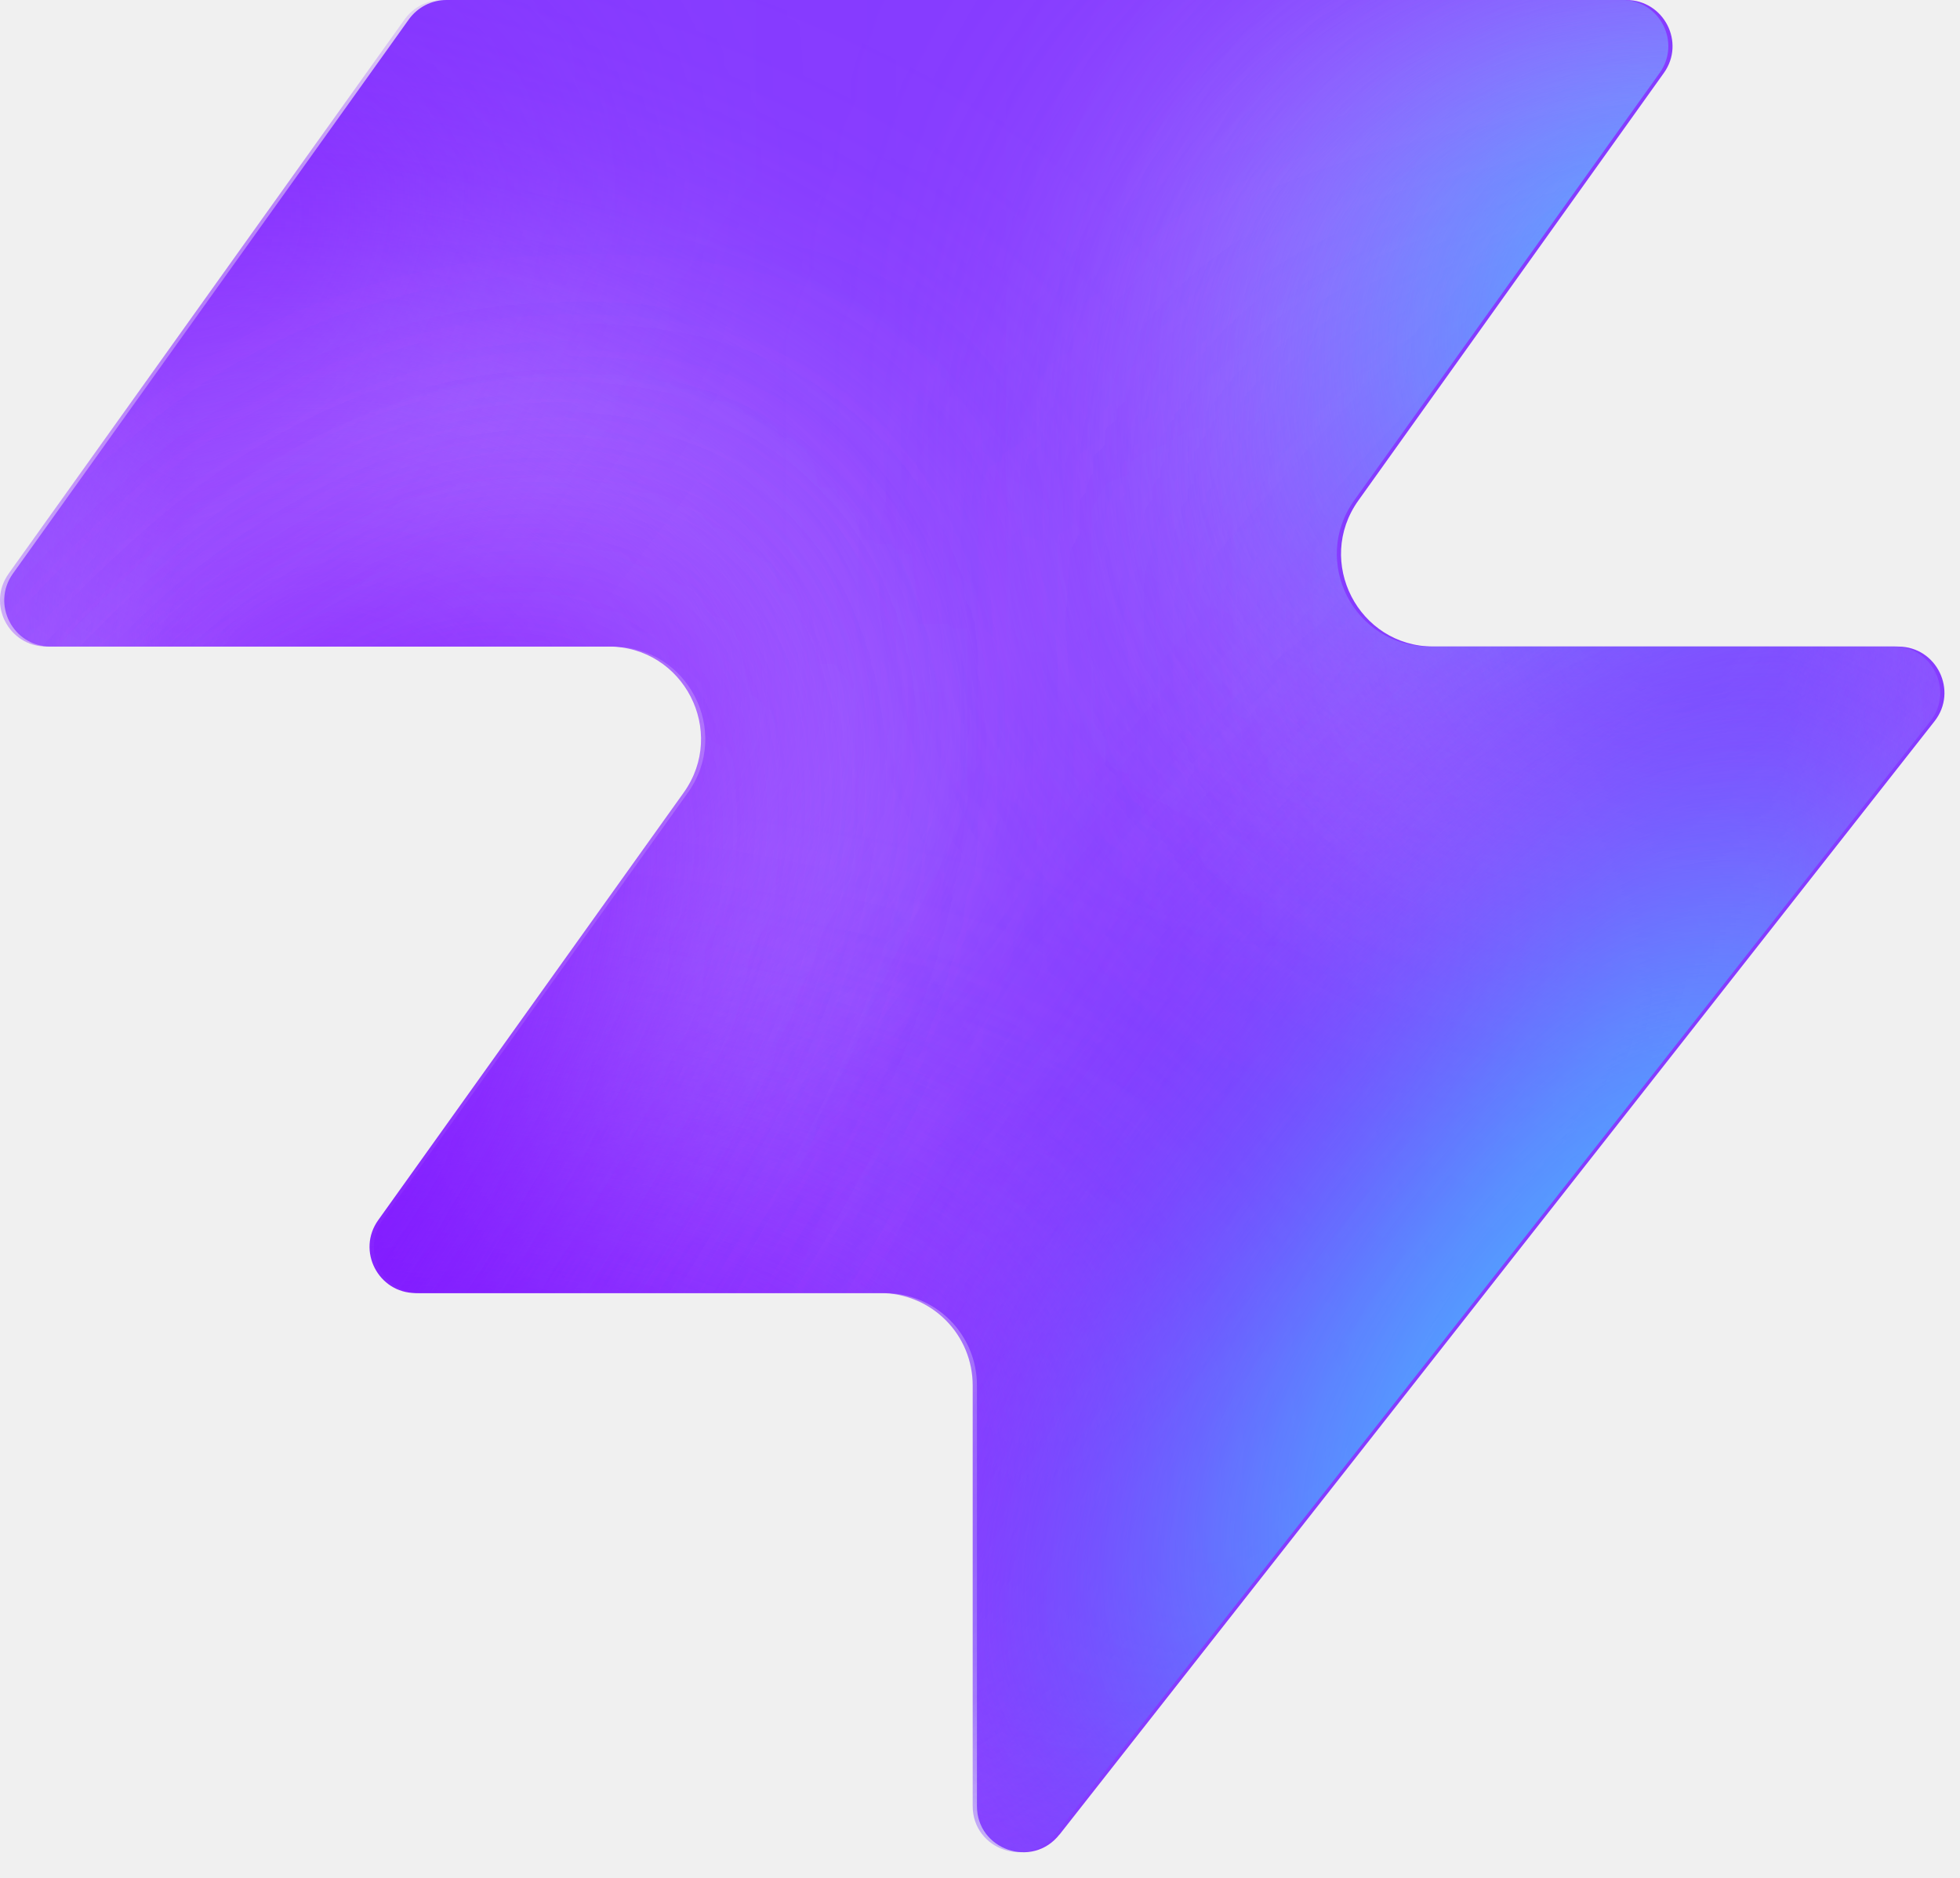
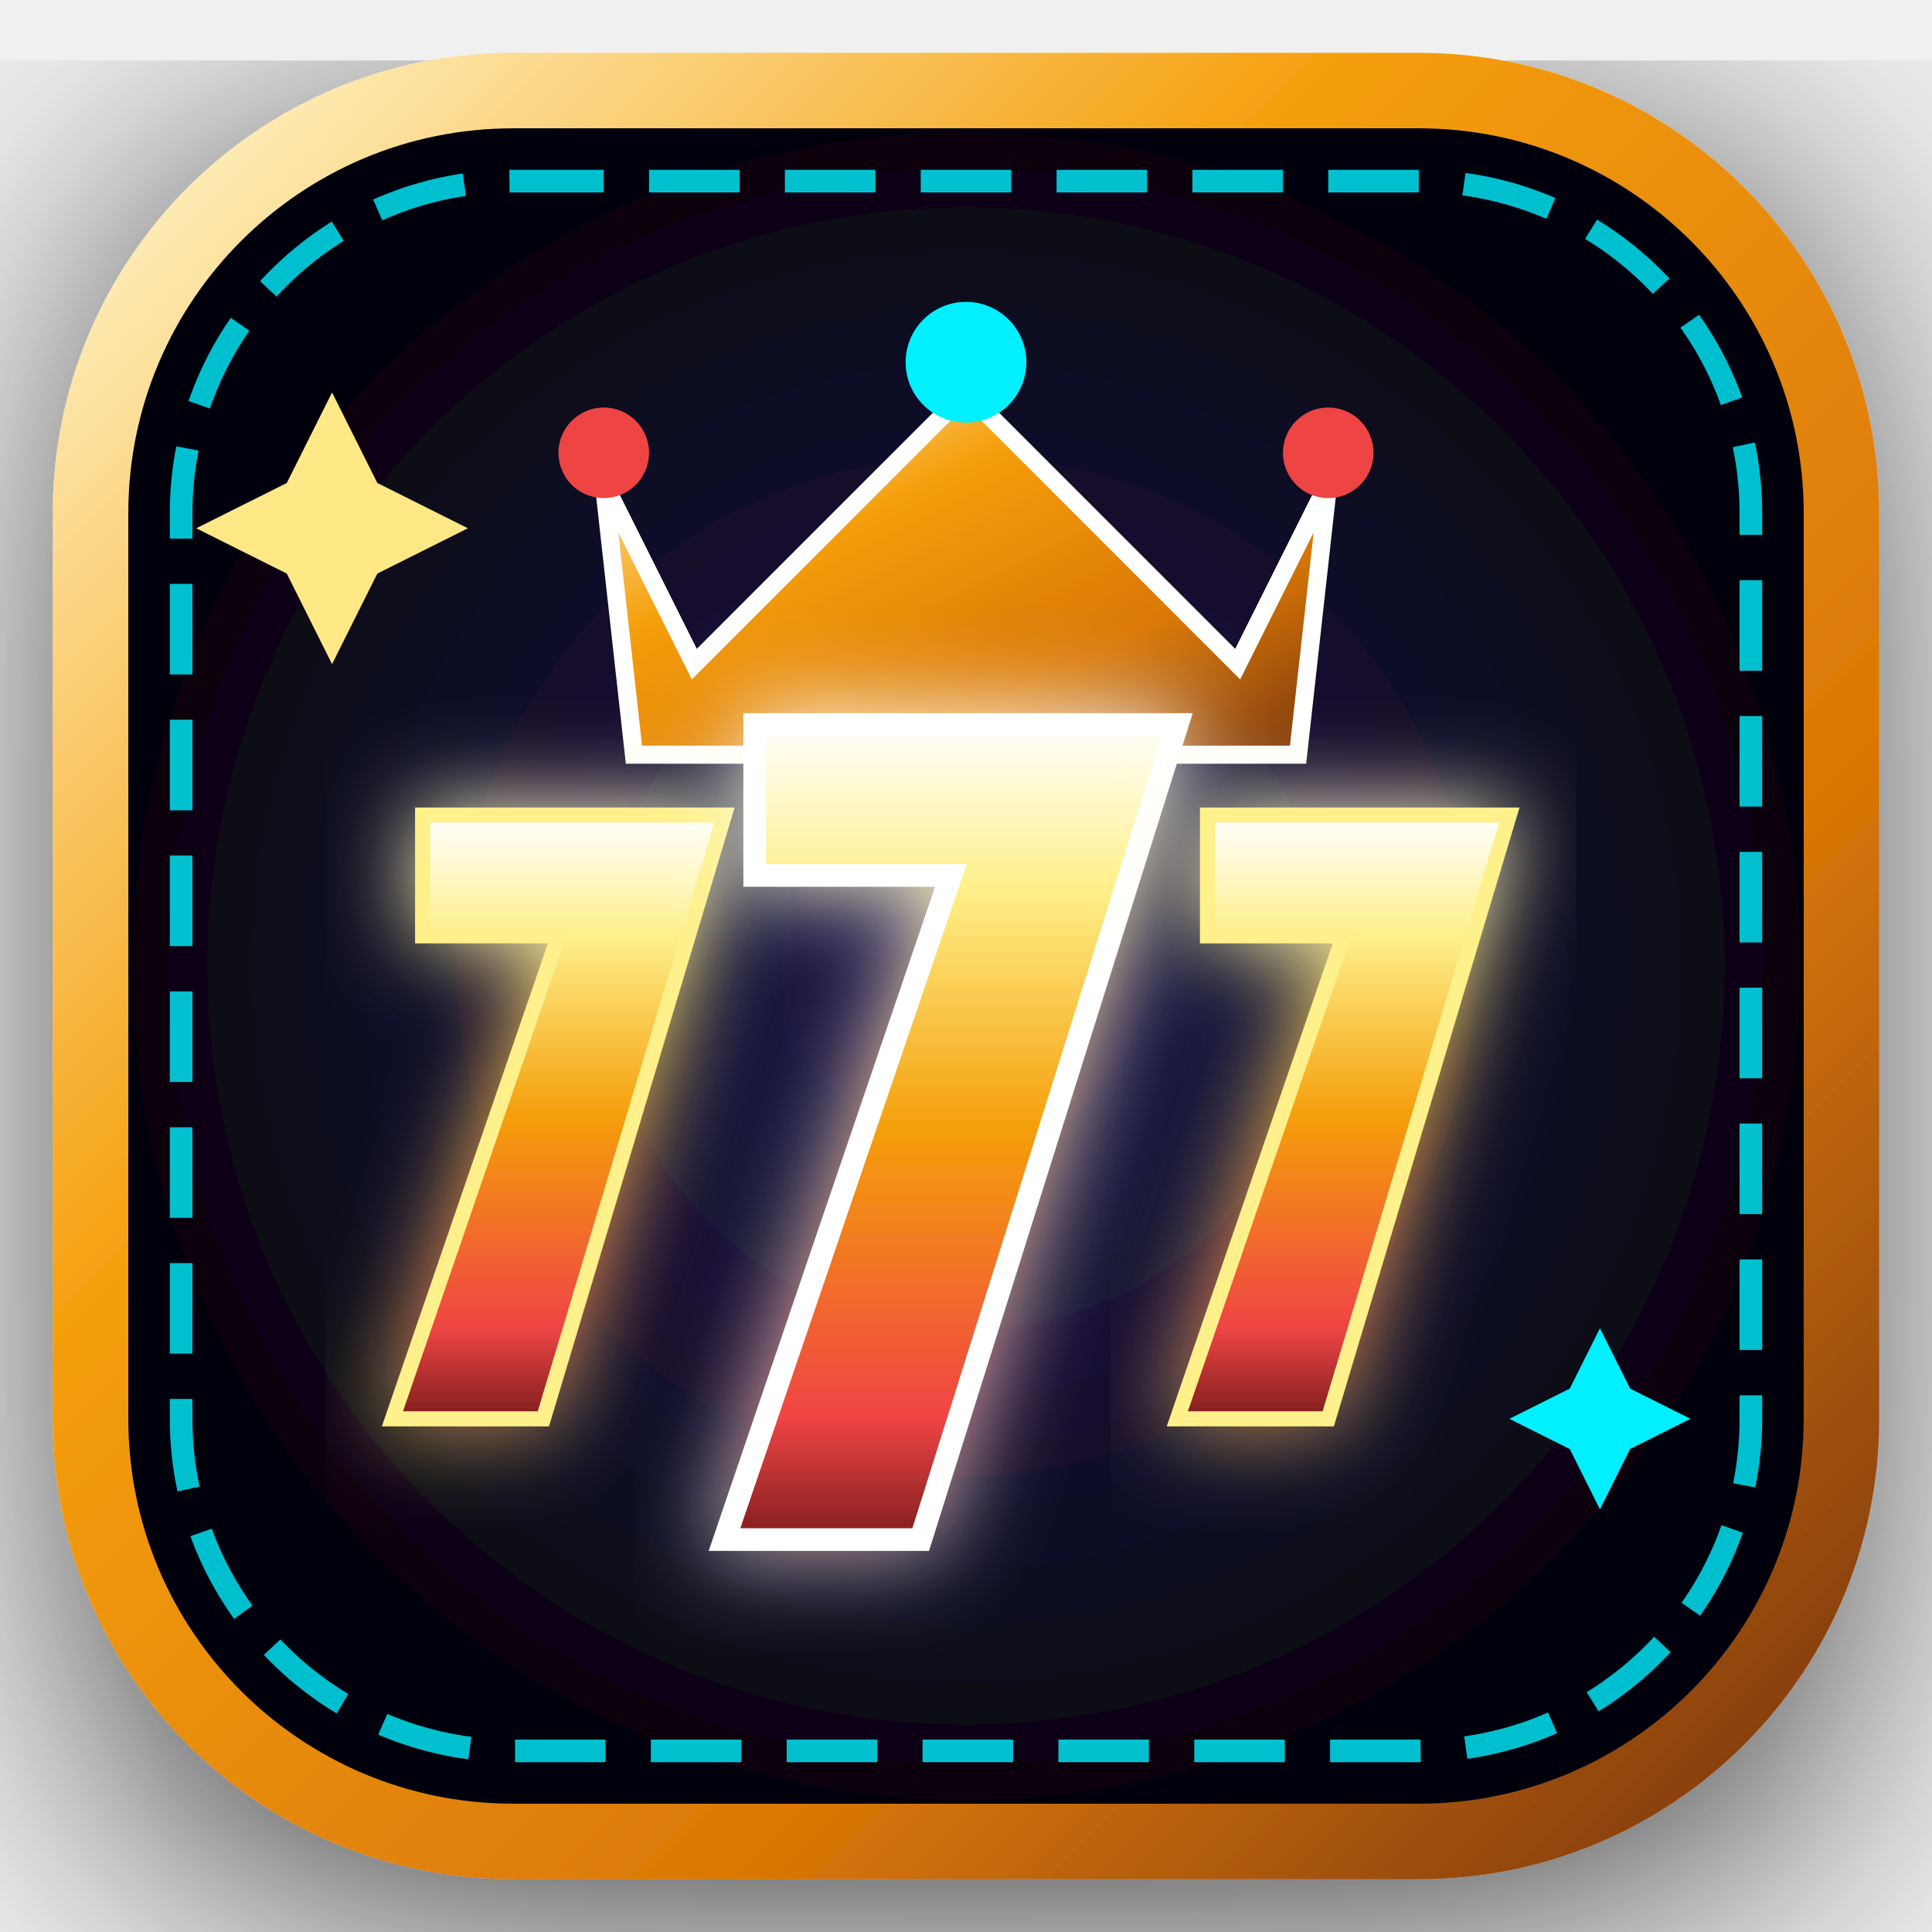
- <svg xmlns="http://www.w3.org/2000/svg" width="48" height="46" fill="none" viewBox="0 0 48 46">
-   <path fill="#863bff" d="M25.946 44.938c-.664.845-2.021.375-2.021-.698V33.937a2.26 2.26 0 0 0-2.262-2.262H10.287c-.92 0-1.456-1.04-.92-1.788l7.48-10.471c1.07-1.497 0-3.578-1.842-3.578H1.237c-.92 0-1.456-1.04-.92-1.788L10.013.474c.214-.297.556-.474.92-.474h28.894c.92 0 1.456 1.04.92 1.788l-7.48 10.471c-1.07 1.498 0 3.579 1.842 3.579h11.377c.943 0 1.473 1.088.89 1.83L25.947 44.94z" style="fill:#863bff;fill:color(display-p3 .525 .23 1);fill-opacity:1" />
-   <mask id="a" width="48" height="46" x="0" y="0" maskUnits="userSpaceOnUse" style="mask-type:alpha">
-     <path fill="#000" d="M25.842 44.938c-.664.844-2.021.375-2.021-.698V33.937a2.26 2.26 0 0 0-2.262-2.262H10.183c-.92 0-1.456-1.04-.92-1.788l7.48-10.471c1.07-1.498 0-3.579-1.842-3.579H1.133c-.92 0-1.456-1.04-.92-1.787L9.91.473c.214-.297.556-.474.92-.474h28.894c.92 0 1.456 1.04.92 1.788l-7.48 10.471c-1.07 1.498 0 3.578 1.842 3.578h11.377c.943 0 1.473 1.088.89 1.832L25.843 44.94z" style="fill:#000;fill-opacity:1" />
-   </mask>
-   <g mask="url(#a)">
-     <g filter="url(#b)">
-       <ellipse cx="5.508" cy="14.704" fill="#ede6ff" rx="5.508" ry="14.704" style="fill:#ede6ff;fill:color(display-p3 .927 .903 1);fill-opacity:1" transform="matrix(.00324 1 1 -.00324 -4.47 31.516)" />
-     </g>
-     <g filter="url(#c)">
-       <ellipse cx="10.399" cy="29.851" fill="#ede6ff" rx="10.399" ry="29.851" style="fill:#ede6ff;fill:color(display-p3 .927 .903 1);fill-opacity:1" transform="matrix(.00324 1 1 -.00324 -39.328 7.883)" />
-     </g>
-     <g filter="url(#d)">
-       <ellipse cx="5.508" cy="30.487" fill="#7e14ff" rx="5.508" ry="30.487" style="fill:#7e14ff;fill:color(display-p3 .492 .077 1);fill-opacity:1" transform="rotate(89.814 -25.913 -14.639)scale(1 -1)" />
-     </g>
-     <g filter="url(#e)">
-       <ellipse cx="5.508" cy="30.599" fill="#7e14ff" rx="5.508" ry="30.599" style="fill:#7e14ff;fill:color(display-p3 .492 .077 1);fill-opacity:1" transform="rotate(89.814 -32.644 -3.334)scale(1 -1)" />
-     </g>
-     <g filter="url(#f)">
-       <ellipse cx="5.508" cy="30.599" fill="#7e14ff" rx="5.508" ry="30.599" style="fill:#7e14ff;fill:color(display-p3 .492 .077 1);fill-opacity:1" transform="matrix(.00324 1 1 -.00324 -34.34 30.47)" />
-     </g>
-     <g filter="url(#g)">
-       <ellipse cx="14.072" cy="22.078" fill="#ede6ff" rx="14.072" ry="22.078" style="fill:#ede6ff;fill:color(display-p3 .927 .903 1);fill-opacity:1" transform="rotate(93.35 24.506 48.493)scale(-1 1)" />
-     </g>
-     <g filter="url(#h)">
-       <ellipse cx="3.47" cy="21.501" fill="#7e14ff" rx="3.47" ry="21.501" style="fill:#7e14ff;fill:color(display-p3 .492 .077 1);fill-opacity:1" transform="rotate(89.009 28.708 47.59)scale(-1 1)" />
-     </g>
-     <g filter="url(#i)">
-       <ellipse cx="3.47" cy="21.501" fill="#7e14ff" rx="3.47" ry="21.501" style="fill:#7e14ff;fill:color(display-p3 .492 .077 1);fill-opacity:1" transform="rotate(89.009 28.708 47.59)scale(-1 1)" />
-     </g>
-     <g filter="url(#j)">
-       <ellipse cx=".387" cy="8.972" fill="#7e14ff" rx="4.407" ry="29.108" style="fill:#7e14ff;fill:color(display-p3 .492 .077 1);fill-opacity:1" transform="rotate(39.51 .387 8.972)" />
-     </g>
-     <g filter="url(#k)">
-       <ellipse cx="47.523" cy="-6.092" fill="#7e14ff" rx="4.407" ry="29.108" style="fill:#7e14ff;fill:color(display-p3 .492 .077 1);fill-opacity:1" transform="rotate(37.892 47.523 -6.092)" />
-     </g>
-     <g filter="url(#l)">
-       <ellipse cx="41.412" cy="6.333" fill="#47bfff" rx="5.971" ry="9.665" style="fill:#47bfff;fill:color(display-p3 .28 .748 1);fill-opacity:1" transform="rotate(37.892 41.412 6.333)" />
-     </g>
-     <g filter="url(#m)">
-       <ellipse cx="-1.879" cy="38.332" fill="#7e14ff" rx="4.407" ry="29.108" style="fill:#7e14ff;fill:color(display-p3 .492 .077 1);fill-opacity:1" transform="rotate(37.892 -1.88 38.332)" />
-     </g>
-     <g filter="url(#n)">
-       <ellipse cx="-1.879" cy="38.332" fill="#7e14ff" rx="4.407" ry="29.108" style="fill:#7e14ff;fill:color(display-p3 .492 .077 1);fill-opacity:1" transform="rotate(37.892 -1.88 38.332)" />
-     </g>
-     <g filter="url(#o)">
-       <ellipse cx="35.651" cy="29.907" fill="#7e14ff" rx="4.407" ry="29.108" style="fill:#7e14ff;fill:color(display-p3 .492 .077 1);fill-opacity:1" transform="rotate(37.892 35.651 29.907)" />
-     </g>
-     <g filter="url(#p)">
-       <ellipse cx="38.418" cy="32.4" fill="#47bfff" rx="5.971" ry="15.297" style="fill:#47bfff;fill:color(display-p3 .28 .748 1);fill-opacity:1" transform="rotate(37.892 38.418 32.4)" />
-     </g>
-   </g>
+ <svg xmlns="http://www.w3.org/2000/svg" viewBox="0 0 128 128">
  <defs>
-     <filter id="b" width="60.045" height="41.654" x="-19.77" y="16.149" color-interpolation-filters="sRGB" filterUnits="userSpaceOnUse">
-       <feFlood flood-opacity="0" result="BackgroundImageFix" />
-       <feBlend in="SourceGraphic" in2="BackgroundImageFix" result="shape" />
-       <feGaussianBlur result="effect1_foregroundBlur_2002_17158" stdDeviation="7.659" />
-     </filter>
-     <filter id="c" width="90.34" height="51.437" x="-54.613" y="-7.533" color-interpolation-filters="sRGB" filterUnits="userSpaceOnUse">
-       <feFlood flood-opacity="0" result="BackgroundImageFix" />
-       <feBlend in="SourceGraphic" in2="BackgroundImageFix" result="shape" />
-       <feGaussianBlur result="effect1_foregroundBlur_2002_17158" stdDeviation="7.659" />
-     </filter>
-     <filter id="d" width="79.355" height="29.4" x="-49.64" y="2.03" color-interpolation-filters="sRGB" filterUnits="userSpaceOnUse">
-       <feFlood flood-opacity="0" result="BackgroundImageFix" />
-       <feBlend in="SourceGraphic" in2="BackgroundImageFix" result="shape" />
-       <feGaussianBlur result="effect1_foregroundBlur_2002_17158" stdDeviation="4.596" />
-     </filter>
-     <filter id="e" width="79.579" height="29.4" x="-45.045" y="20.029" color-interpolation-filters="sRGB" filterUnits="userSpaceOnUse">
-       <feFlood flood-opacity="0" result="BackgroundImageFix" />
-       <feBlend in="SourceGraphic" in2="BackgroundImageFix" result="shape" />
-       <feGaussianBlur result="effect1_foregroundBlur_2002_17158" stdDeviation="4.596" />
-     </filter>
-     <filter id="f" width="79.579" height="29.4" x="-43.513" y="21.178" color-interpolation-filters="sRGB" filterUnits="userSpaceOnUse">
-       <feFlood flood-opacity="0" result="BackgroundImageFix" />
-       <feBlend in="SourceGraphic" in2="BackgroundImageFix" result="shape" />
-       <feGaussianBlur result="effect1_foregroundBlur_2002_17158" stdDeviation="4.596" />
-     </filter>
-     <filter id="g" width="74.749" height="58.852" x="15.756" y="-17.901" color-interpolation-filters="sRGB" filterUnits="userSpaceOnUse">
-       <feFlood flood-opacity="0" result="BackgroundImageFix" />
-       <feBlend in="SourceGraphic" in2="BackgroundImageFix" result="shape" />
-       <feGaussianBlur result="effect1_foregroundBlur_2002_17158" stdDeviation="7.659" />
-     </filter>
-     <filter id="h" width="61.377" height="25.362" x="23.548" y="2.284" color-interpolation-filters="sRGB" filterUnits="userSpaceOnUse">
-       <feFlood flood-opacity="0" result="BackgroundImageFix" />
-       <feBlend in="SourceGraphic" in2="BackgroundImageFix" result="shape" />
-       <feGaussianBlur result="effect1_foregroundBlur_2002_17158" stdDeviation="4.596" />
-     </filter>
-     <filter id="i" width="61.377" height="25.362" x="23.548" y="2.284" color-interpolation-filters="sRGB" filterUnits="userSpaceOnUse">
-       <feFlood flood-opacity="0" result="BackgroundImageFix" />
-       <feBlend in="SourceGraphic" in2="BackgroundImageFix" result="shape" />
-       <feGaussianBlur result="effect1_foregroundBlur_2002_17158" stdDeviation="4.596" />
-     </filter>
-     <filter id="j" width="56.045" height="63.649" x="-27.636" y="-22.853" color-interpolation-filters="sRGB" filterUnits="userSpaceOnUse">
-       <feFlood flood-opacity="0" result="BackgroundImageFix" />
-       <feBlend in="SourceGraphic" in2="BackgroundImageFix" result="shape" />
-       <feGaussianBlur result="effect1_foregroundBlur_2002_17158" stdDeviation="4.596" />
-     </filter>
-     <filter id="k" width="54.814" height="64.646" x="20.116" y="-38.415" color-interpolation-filters="sRGB" filterUnits="userSpaceOnUse">
-       <feFlood flood-opacity="0" result="BackgroundImageFix" />
-       <feBlend in="SourceGraphic" in2="BackgroundImageFix" result="shape" />
-       <feGaussianBlur result="effect1_foregroundBlur_2002_17158" stdDeviation="4.596" />
-     </filter>
-     <filter id="l" width="33.541" height="35.313" x="24.641" y="-11.323" color-interpolation-filters="sRGB" filterUnits="userSpaceOnUse">
-       <feFlood flood-opacity="0" result="BackgroundImageFix" />
-       <feBlend in="SourceGraphic" in2="BackgroundImageFix" result="shape" />
-       <feGaussianBlur result="effect1_foregroundBlur_2002_17158" stdDeviation="4.596" />
-     </filter>
-     <filter id="m" width="54.814" height="64.646" x="-29.286" y="6.009" color-interpolation-filters="sRGB" filterUnits="userSpaceOnUse">
-       <feFlood flood-opacity="0" result="BackgroundImageFix" />
-       <feBlend in="SourceGraphic" in2="BackgroundImageFix" result="shape" />
-       <feGaussianBlur result="effect1_foregroundBlur_2002_17158" stdDeviation="4.596" />
-     </filter>
-     <filter id="n" width="54.814" height="64.646" x="-29.286" y="6.009" color-interpolation-filters="sRGB" filterUnits="userSpaceOnUse">
-       <feFlood flood-opacity="0" result="BackgroundImageFix" />
-       <feBlend in="SourceGraphic" in2="BackgroundImageFix" result="shape" />
-       <feGaussianBlur result="effect1_foregroundBlur_2002_17158" stdDeviation="4.596" />
-     </filter>
-     <filter id="o" width="54.814" height="64.646" x="8.244" y="-2.416" color-interpolation-filters="sRGB" filterUnits="userSpaceOnUse">
-       <feFlood flood-opacity="0" result="BackgroundImageFix" />
-       <feBlend in="SourceGraphic" in2="BackgroundImageFix" result="shape" />
-       <feGaussianBlur result="effect1_foregroundBlur_2002_17158" stdDeviation="4.596" />
-     </filter>
-     <filter id="p" width="39.409" height="43.623" x="18.713" y="10.588" color-interpolation-filters="sRGB" filterUnits="userSpaceOnUse">
-       <feFlood flood-opacity="0" result="BackgroundImageFix" />
-       <feBlend in="SourceGraphic" in2="BackgroundImageFix" result="shape" />
-       <feGaussianBlur result="effect1_foregroundBlur_2002_17158" stdDeviation="4.596" />
+     <radialGradient id="bgGlow" cx="50%" cy="50%" r="50%">
+       <stop offset="0%" stop-color="#1E1B4B" />
+       <stop offset="70%" stop-color="#0F0B24" />
+       <stop offset="100%" stop-color="#05030A" />
+     </radialGradient>
+     <linearGradient id="goldBorder" x1="0%" y1="0%" x2="100%" y2="100%">
+       <stop offset="0%" stop-color="#FFF9D2" />
+       <stop offset="35%" stop-color="#F59E0B" />
+       <stop offset="70%" stop-color="#D97706" />
+       <stop offset="100%" stop-color="#78350F" />
+     </linearGradient>
+     <linearGradient id="flameSeven" x1="0%" y1="0%" x2="0%" y2="100%">
+       <stop offset="0%" stop-color="#FFFFFF" />
+       <stop offset="20%" stop-color="#FEF08A" />
+       <stop offset="50%" stop-color="#F59E0B" />
+       <stop offset="85%" stop-color="#EF4444" />
+       <stop offset="100%" stop-color="#7F1D1D" />
+     </linearGradient>
+     <filter id="neonPuff" x="-20%" y="-20%" width="140%" height="140%">
+       <feGaussianBlur stdDeviation="3" result="blur" />
+       <feMerge>
+         <feMergeNode in="blur" />
+         <feMergeNode in="SourceGraphic" />
+       </feMerge>
    </filter>
  </defs>
+   <rect x="6" y="6" width="116" height="116" rx="28" fill="url(#bgGlow)" stroke="url(#goldBorder)" stroke-width="5" filter="drop-shadow(0 4px 12px rgba(0,0,0,0.8))" />
+   <rect x="12" y="12" width="104" height="104" rx="22" fill="none" stroke="#00F0FF" stroke-width="1.5" stroke-dasharray="6 3" opacity="0.8" />
+   <path d="M40 32 L46 44 L64 26 L82 44 L88 32 L86 50 L42 50 Z" fill="url(#goldBorder)" stroke="#FFF" stroke-width="1.2" />
+   <circle cx="40" cy="30" r="3" fill="#EF4444" />
+   <circle cx="64" cy="24" r="4" fill="#00F0FF" />
+   <circle cx="88" cy="30" r="3" fill="#EF4444" />
+   <path d="M28 54 L48 54 L36 94 L26 94 L37 62 L28 62 Z" fill="url(#flameSeven)" stroke="#FEF08A" stroke-width="1" filter="url(#neonPuff)" />
+   <path d="M50 48 L78 48 L61 102 L48 102 L63 58 L50 58 Z" fill="url(#flameSeven)" stroke="#FFF" stroke-width="1.5" filter="url(#neonPuff)" />
+   <path d="M80 54 L100 54 L88 94 L78 94 L89 62 L80 62 Z" fill="url(#flameSeven)" stroke="#FEF08A" stroke-width="1" filter="url(#neonPuff)" />
+   <polygon points="22,26 25,32 31,35 25,38 22,44 19,38 13,35 19,32" fill="#FFE885" />
+   <polygon points="106,88 108,92 112,94 108,96 106,100 104,96 100,94 104,92" fill="#00F0FF" />
</svg>
